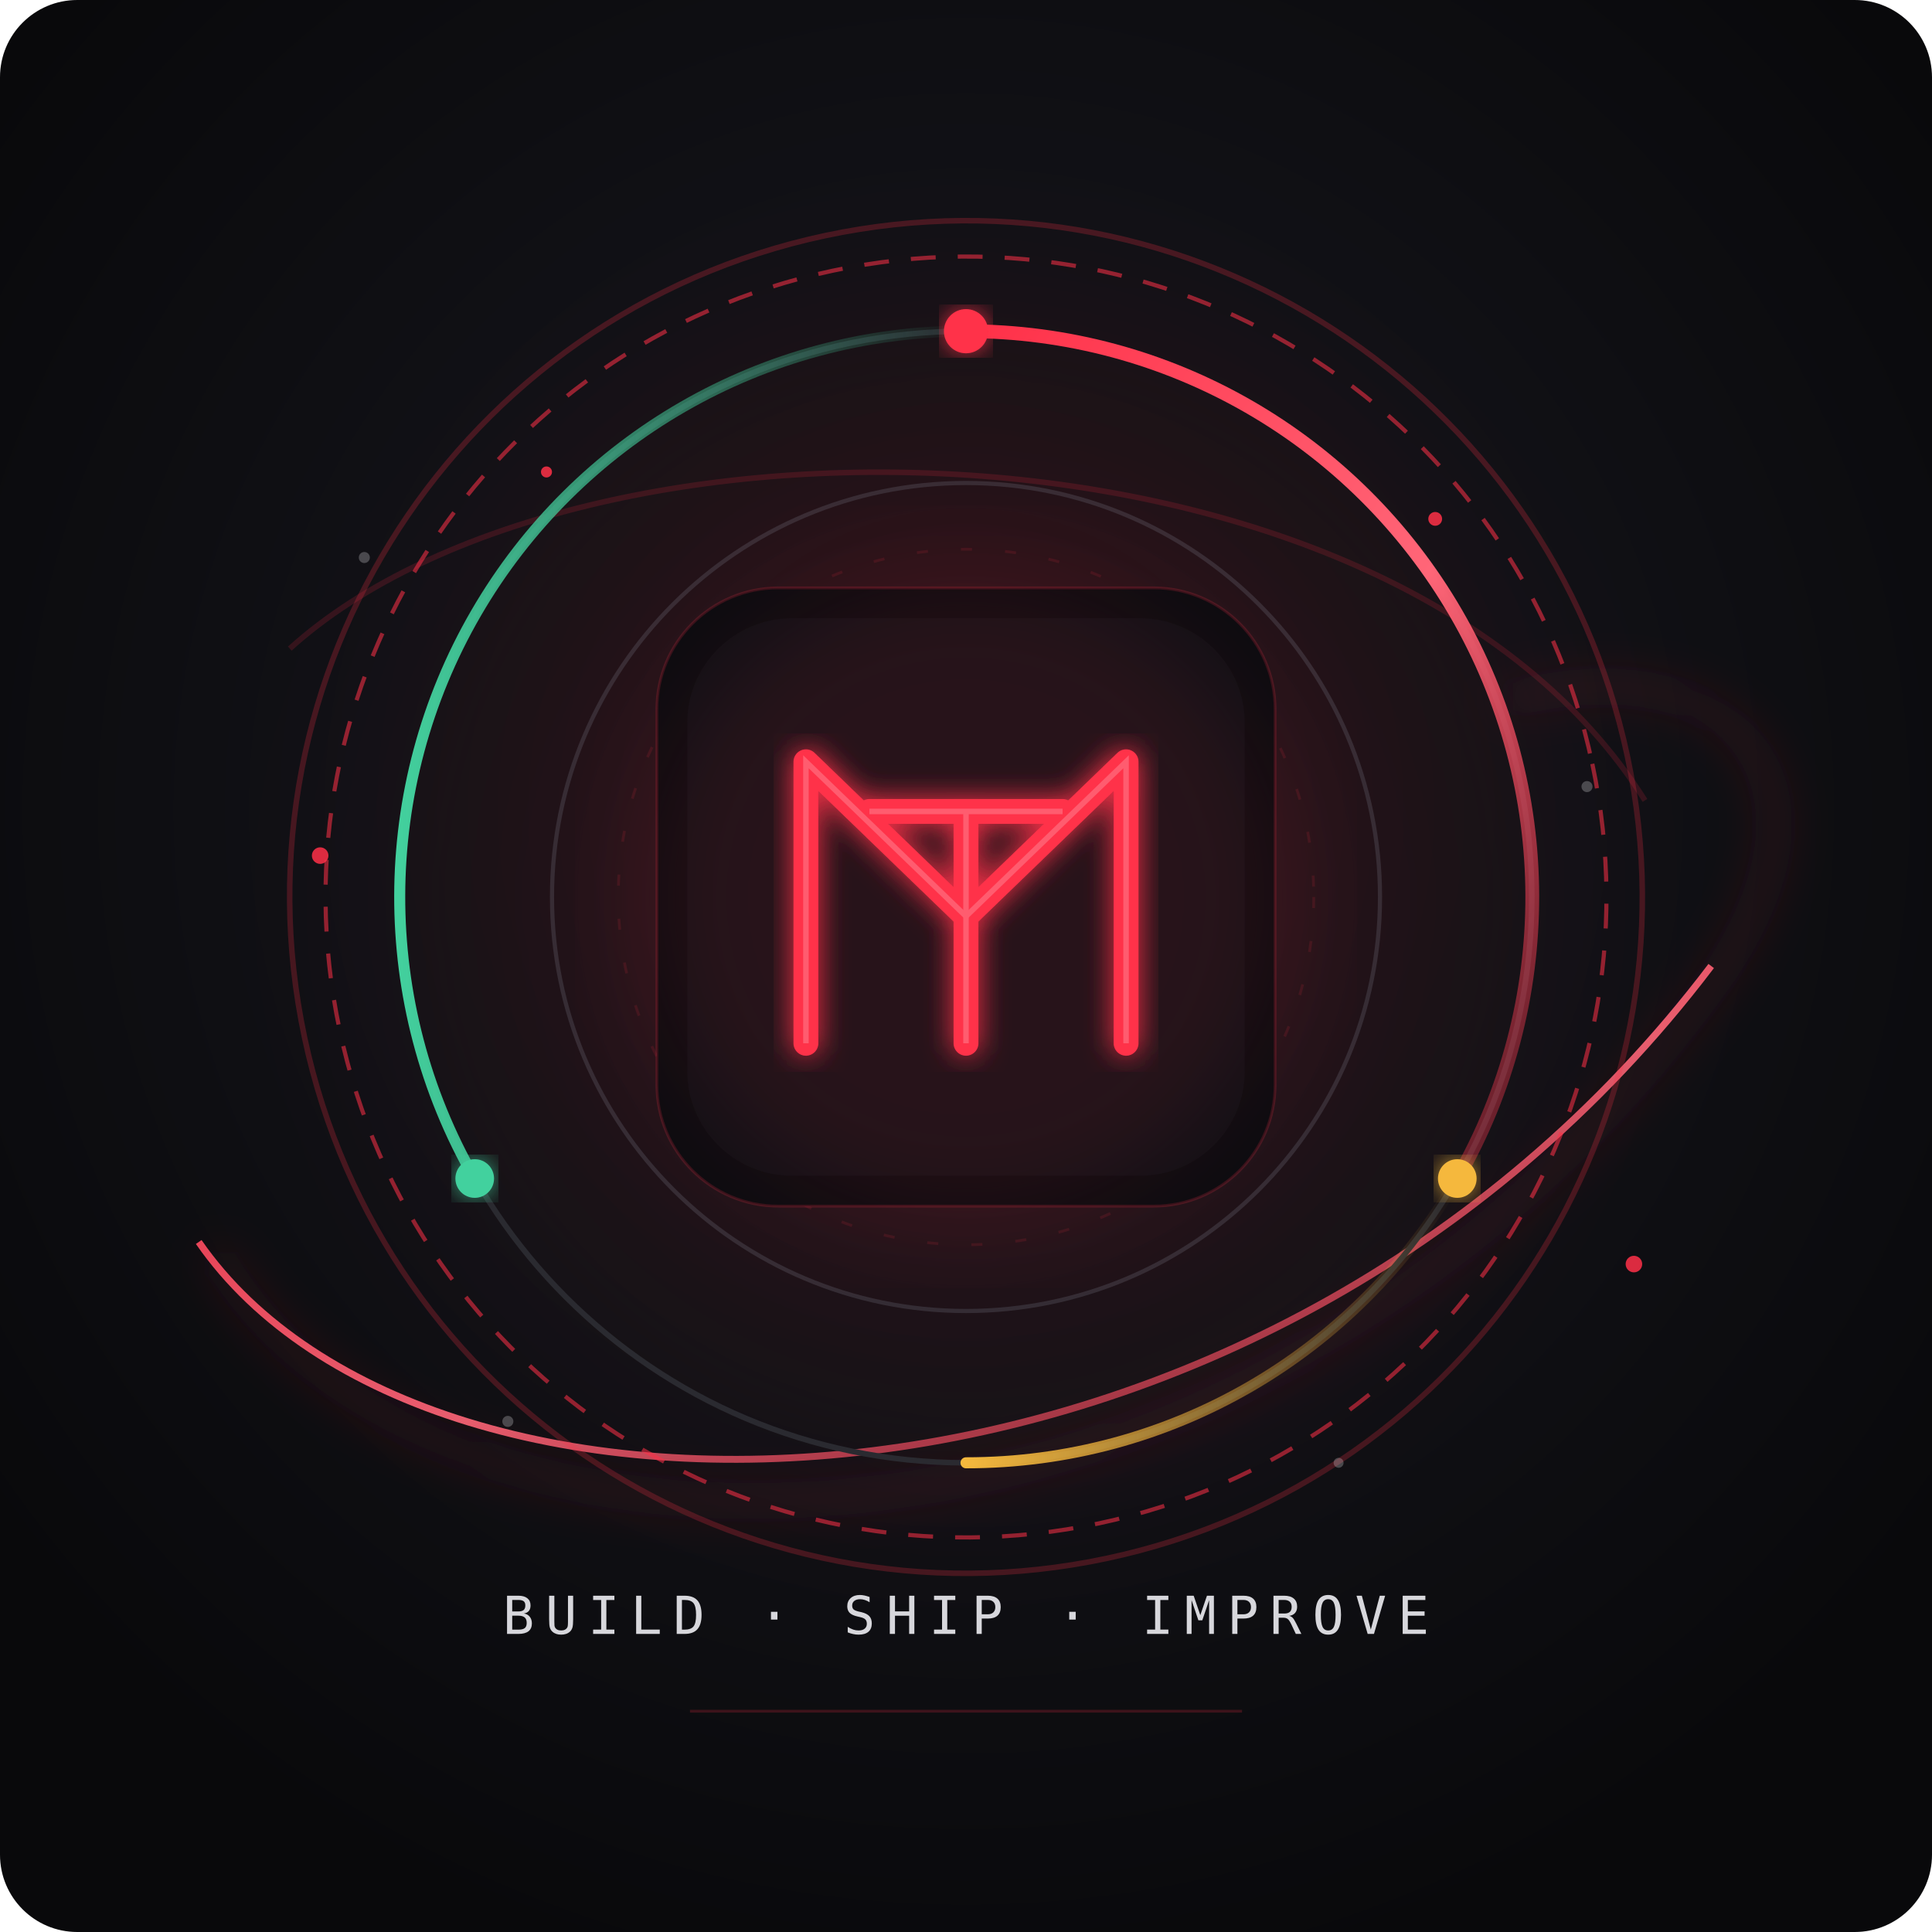
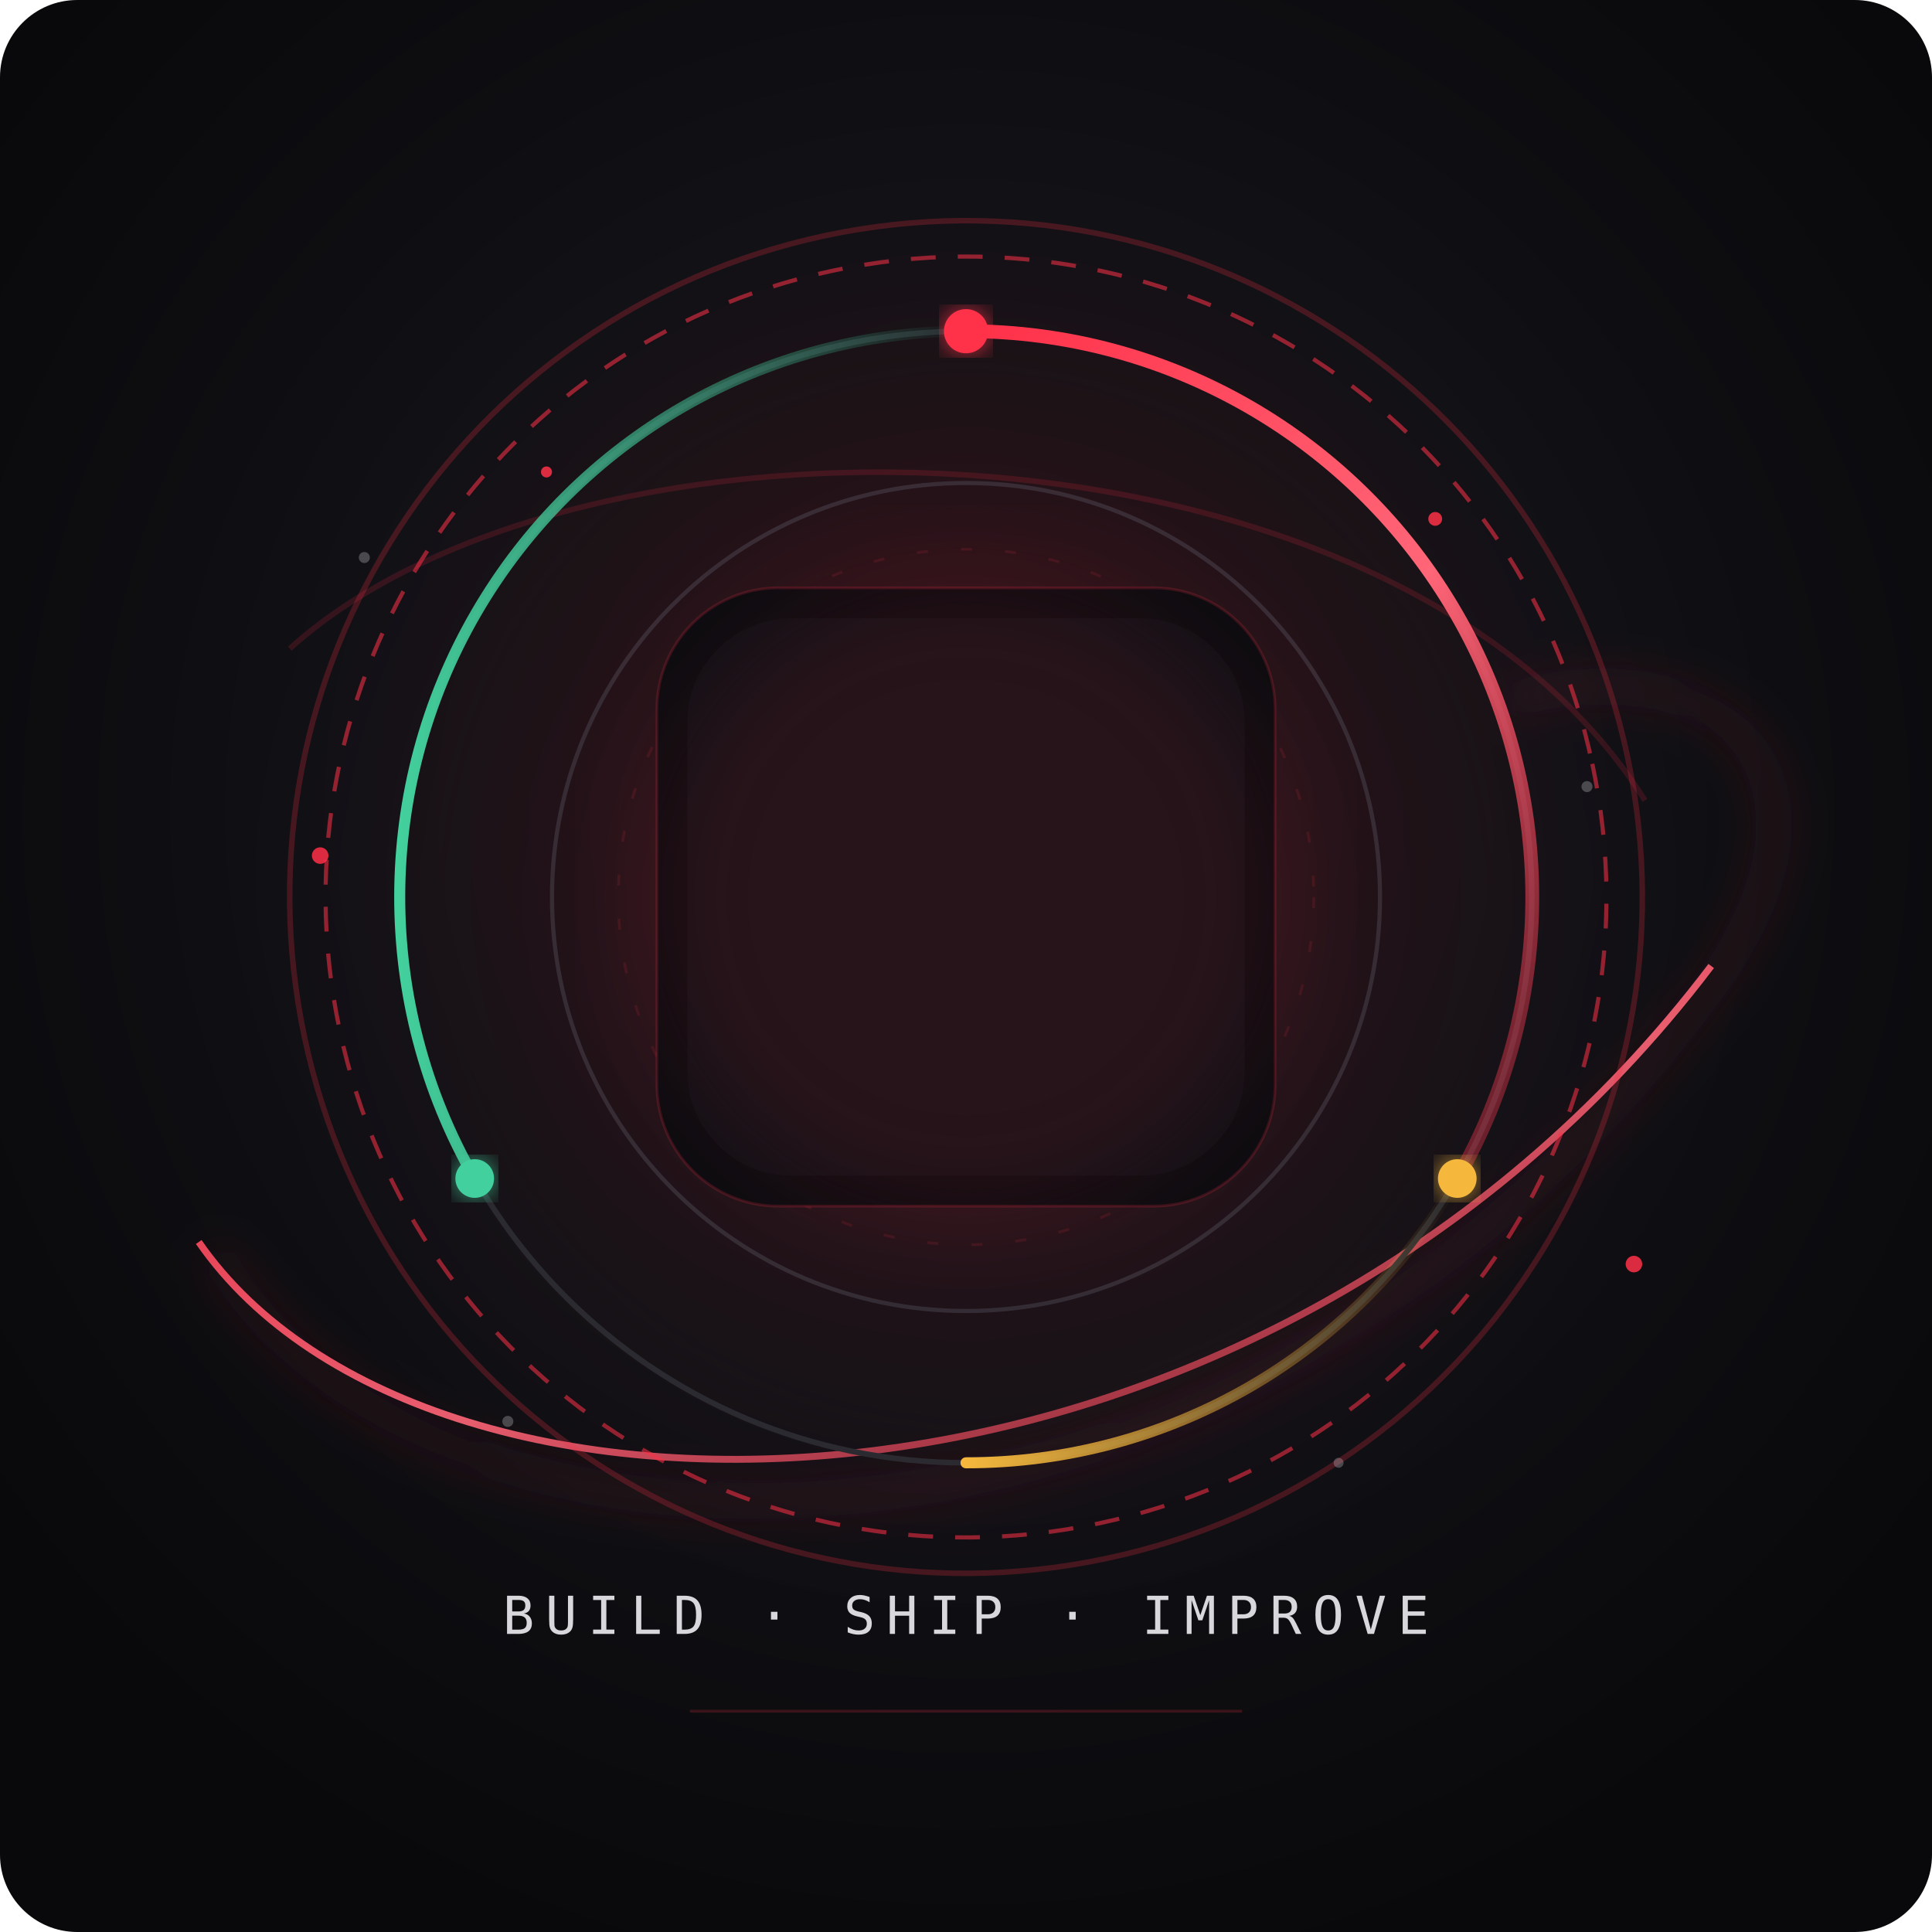
<svg xmlns="http://www.w3.org/2000/svg" viewBox="0 0 700 700" role="img" aria-labelledby="title desc">
  <defs>
    <radialGradient id="bg" cx="50%" cy="42%" r="62%">
      <stop offset="0" stop-color="#251015" />
      <stop offset=".5" stop-color="#111116" />
      <stop offset="1" stop-color="#09090b" />
    </radialGradient>
    <radialGradient id="redGlow">
      <stop offset="0" stop-color="#ff3048" stop-opacity=".42" />
      <stop offset="1" stop-color="#ff3048" stop-opacity="0" />
    </radialGradient>
    <linearGradient id="redStroke" x1="0" y1="0" x2="1" y2="1">
      <stop stop-color="#ff3048" />
      <stop offset=".55" stop-color="#ff6678" />
      <stop offset="1" stop-color="#ff3048" stop-opacity=".25" />
    </linearGradient>
    <linearGradient id="tealStroke">
      <stop stop-color="#43d19e" />
      <stop offset="1" stop-color="#43d19e" stop-opacity="0" />
    </linearGradient>
    <linearGradient id="amberStroke">
      <stop stop-color="#f5b83d" />
      <stop offset="1" stop-color="#f5b83d" stop-opacity="0" />
    </linearGradient>
    <filter id="blur20">
      <feGaussianBlur stdDeviation="20" />
    </filter>
    <filter id="blur8">
      <feGaussianBlur stdDeviation="8" />
    </filter>
    <filter id="glow">
      <feGaussianBlur stdDeviation="5" result="b" />
      <feMerge>
        <feMergeNode in="b" />
        <feMergeNode in="SourceGraphic" />
      </feMerge>
    </filter>
  </defs>
  <rect width="700" height="700" rx="28" fill="url(#bg)" />
  <circle cx="350" cy="325" r="245" fill="url(#redGlow)" opacity=".25" filter="url(#blur20)" />
  <path d="M78 454 C155 588 456 585 620 357 C675 280 623 232 545 254" fill="none" stroke="#ff3048" stroke-opacity=".22" stroke-width="5" filter="url(#blur8)" />
  <path d="M72 450 C155 570 457 565 620 350" fill="none" stroke="url(#redStroke)" stroke-width="2.5" opacity=".9" />
  <path d="M105 235 C210 140 505 145 596 290" fill="none" stroke="#ff3048" stroke-opacity=".16" stroke-width="2" />
  <g transform="rotate(-12 350 325)">
    <circle cx="350" cy="325" r="245" fill="none" stroke="#ff3048" stroke-opacity=".23" stroke-width="2" />
    <circle cx="350" cy="325" r="232" fill="none" stroke="#ff3048" stroke-opacity=".55" stroke-width="1.5" stroke-dasharray="9 8">
      <animateTransform attributeName="transform" type="rotate" from="0 350 325" to="360 350 325" dur="24s" repeatCount="indefinite" />
    </circle>
    <circle cx="350" cy="325" r="205" fill="none" stroke="#666672" stroke-opacity=".5" stroke-width="1.5" />
  </g>
  <ellipse cx="350" cy="325" rx="205" ry="205" fill="none" stroke="#2a2a30" stroke-width="2" />
  <path d="M350 120 A205 205 0 0 1 528 427" fill="none" stroke="url(#redStroke)" stroke-width="5" stroke-linecap="round" />
  <path d="M172 427 A205 205 0 0 1 350 120" fill="none" stroke="url(#tealStroke)" stroke-width="4" stroke-linecap="round" />
  <path d="M528 427 A205 205 0 0 1 350 530" fill="none" stroke="url(#amberStroke)" stroke-width="4" stroke-linecap="round" />
  <g>
    <g>
      <circle cx="350" cy="120" r="8" fill="#ff3048" filter="url(#glow)" />
      <animateTransform attributeName="transform" type="rotate" from="0 350 325" to="360 350 325" dur="9s" repeatCount="indefinite" />
    </g>
    <g>
      <circle cx="172" cy="427" r="7" fill="#43d19e" filter="url(#glow)" />
      <animateTransform attributeName="transform" type="rotate" from="120 350 325" to="480 350 325" dur="12s" repeatCount="indefinite" />
    </g>
    <g>
      <circle cx="528" cy="427" r="7" fill="#f5b83d" filter="url(#glow)" />
      <animateTransform attributeName="transform" type="rotate" from="240 350 325" to="600 350 325" dur="14s" repeatCount="indefinite" />
    </g>
  </g>
  <circle cx="350" cy="325" r="150" fill="none" stroke="#666672" stroke-opacity=".32" stroke-width="1.5" />
  <circle cx="350" cy="325" r="126" fill="none" stroke="#ff3048" stroke-opacity=".12" stroke-width="1" stroke-dasharray="4 12">
    <animateTransform attributeName="transform" type="rotate" from="0 350 325" to="-360 350 325" dur="16s" repeatCount="indefinite" />
  </circle>
  <rect x="238" y="213" width="224" height="224" rx="44" fill="#0b0b0f" stroke="#ff3048" stroke-opacity=".18" />
  <rect x="249" y="224" width="202" height="202" rx="38" fill="#101015" />
  <circle cx="350" cy="325" r="118" fill="#ff3048" opacity=".1" filter="url(#blur20)" />
-   <g fill="none" stroke="#ff3048" stroke-width="9" stroke-linecap="round" stroke-linejoin="round" filter="url(#glow)">
-     <path d="M292 378V276l58 56 58-56v102" />
-     <path d="M315 294h70M350 294v84" />
-   </g>
-   <g fill="none" stroke="#ff6678" stroke-width="2" opacity=".8">
-     <path d="M292 378V276l58 56 58-56v102" />
-     <path d="M315 294h70M350 294v84" />
-   </g>
  <g fill="#ff3048" opacity=".85">
    <circle cx="116" cy="310" r="3" />
    <circle cx="592" cy="458" r="3" />
    <circle cx="198" cy="171" r="2" />
    <circle cx="520" cy="188" r="2.5" />
  </g>
  <g fill="#f5f5f7" opacity=".25">
    <circle cx="132" cy="202" r="2" />
    <circle cx="575" cy="285" r="2" />
    <circle cx="184" cy="515" r="2" />
    <circle cx="485" cy="530" r="1.8" />
  </g>
  <text x="350" y="592" text-anchor="middle" fill="#d7d7dc" font-family="monospace" font-size="19" letter-spacing="4">BUILD · SHIP · IMPROVE</text>
  <line x1="250" y1="620" x2="450" y2="620" stroke="#ff3048" stroke-opacity=".2" />
  <line x1="318" y1="620" x2="382" y2="620" stroke="#ff3048" stroke-width="4" stroke-linecap="round" filter="url(#glow)" />
</svg>
